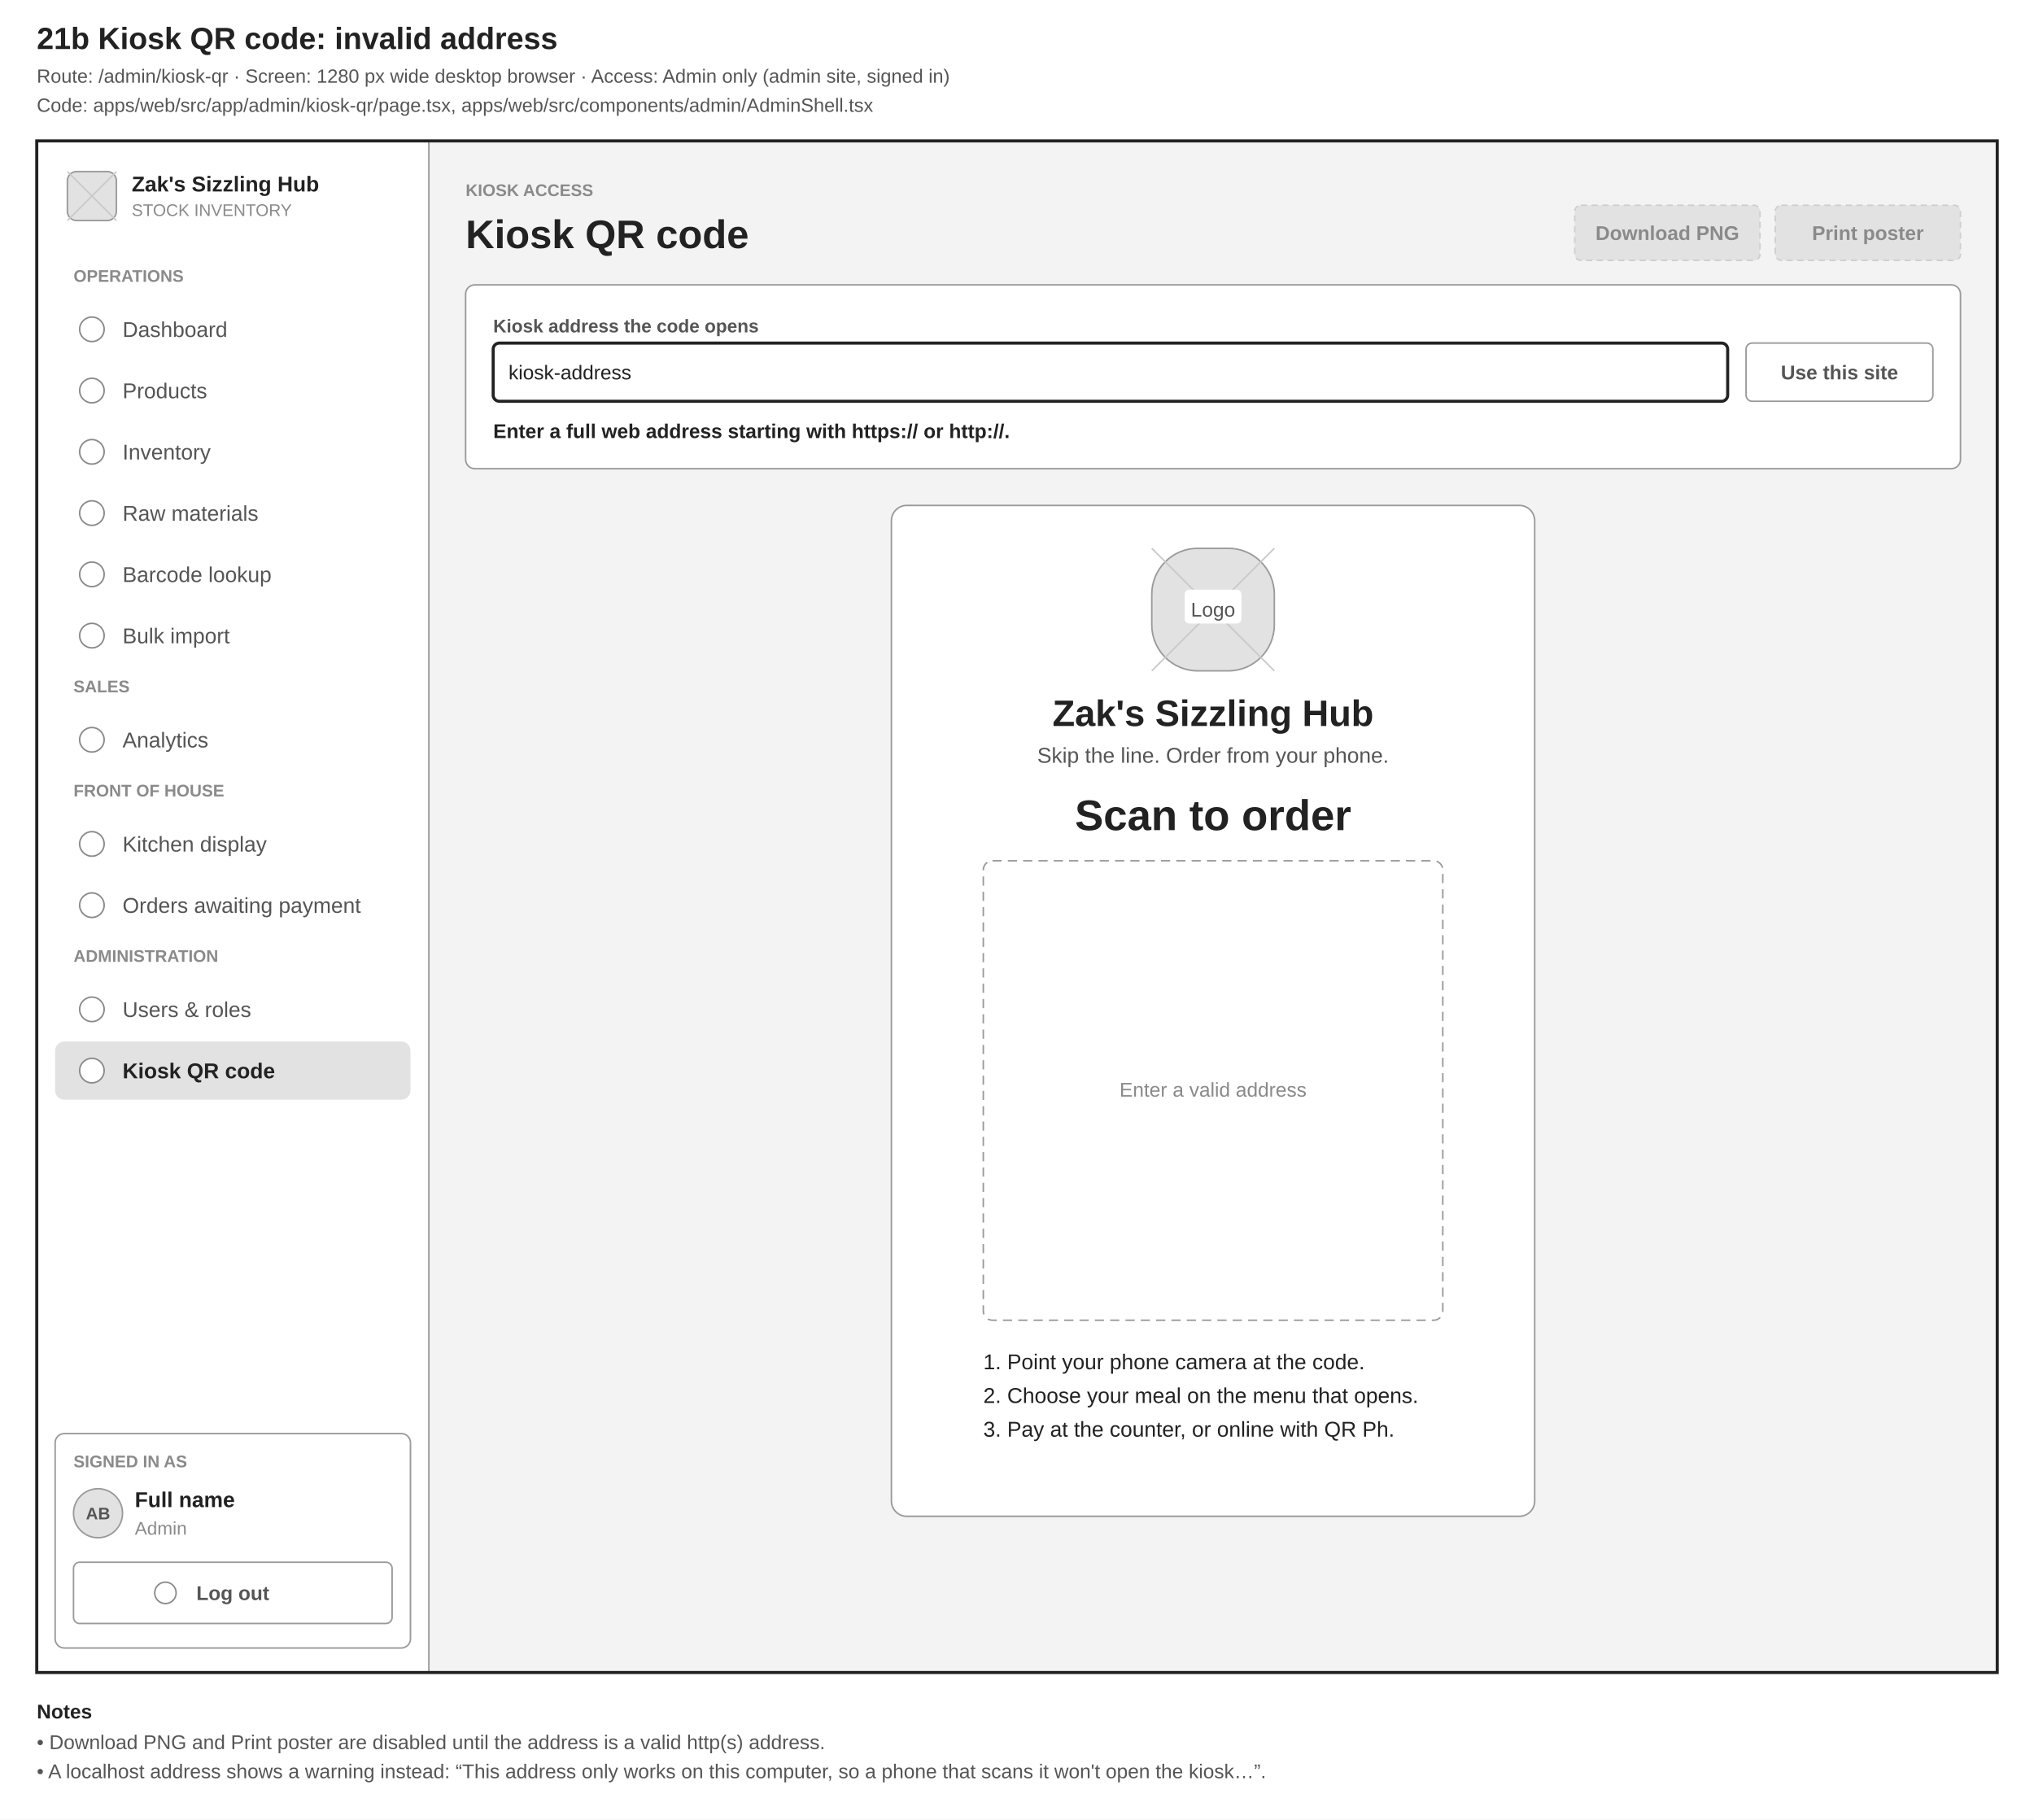
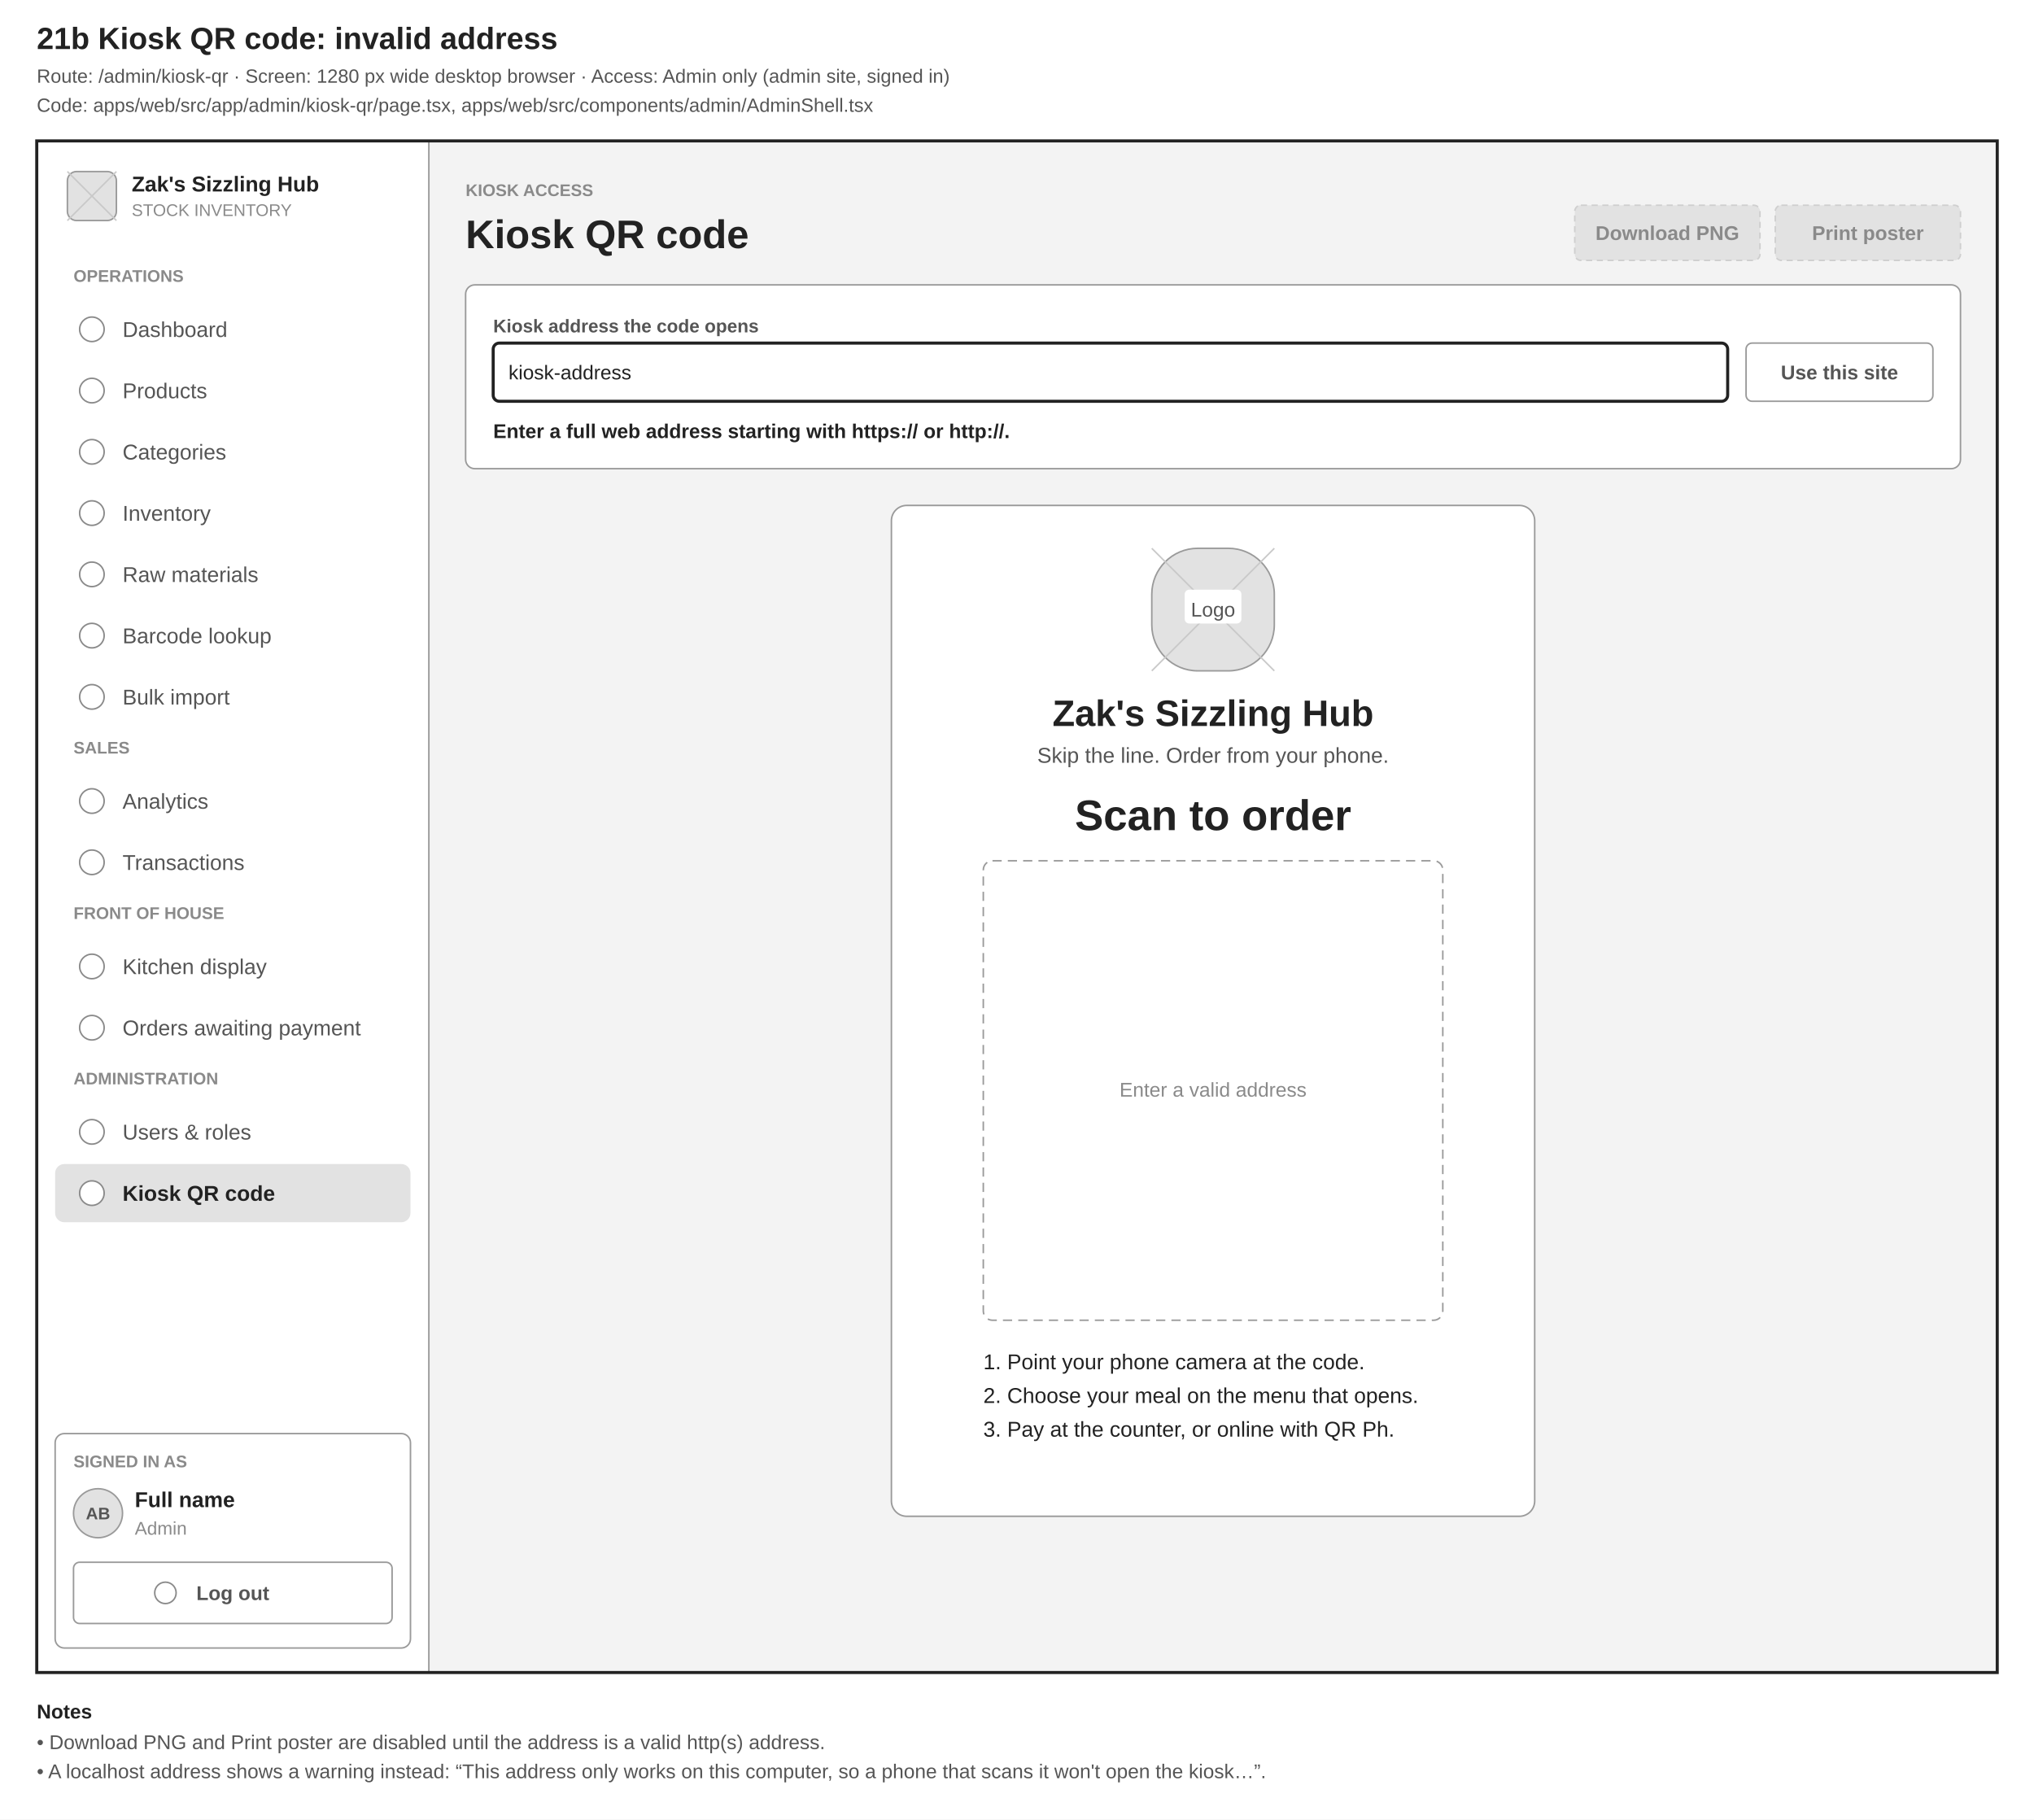
<svg xmlns="http://www.w3.org/2000/svg" width="1328" height="1188" viewBox="0 0 1328 1188">
  <rect x="0" y="0" width="1328" height="1188" fill="#ffffff" />
  <text x="24" y="32" font-family="Arial, Helvetica, sans-serif" font-size="20" font-weight="700" fill="#222222">21b  Kiosk QR code: invalid address</text>
  <text x="24" y="54" font-family="Arial, Helvetica, sans-serif" font-size="12.5" fill="#555555">Route: /admin/kiosk-qr   ·   Screen: 1280 px wide desktop browser   ·   Access: Admin only (admin site, signed in)</text>
  <text x="24" y="73" font-family="Arial, Helvetica, sans-serif" font-size="12.5" fill="#555555">Code: apps/web/src/app/admin/kiosk-qr/page.tsx, apps/web/src/components/admin/AdminShell.tsx</text>
  <text x="24" y="1122" font-family="Arial, Helvetica, sans-serif" font-size="13" font-weight="700" fill="#222222">Notes</text>
  <text x="24" y="1142" font-family="Arial, Helvetica, sans-serif" font-size="13" fill="#555555" xml:space="preserve">• Download PNG and Print poster are disabled until the address is a valid http(s) address.</text>
  <text x="24" y="1161" font-family="Arial, Helvetica, sans-serif" font-size="13" fill="#555555" xml:space="preserve">• A localhost address shows a warning instead: “This address only works on this computer, so a phone that scans it won't open the kiosk…”.</text>
  <g transform="translate(24,92)">
    <clipPath id="frame">
      <rect x="0" y="0" width="1280" height="1000" />
    </clipPath>
    <g clip-path="url(#frame)">
      <rect x="0" y="0" width="1280" height="1000" fill="#ffffff" />
      <rect x="0" y="0" width="1280" height="1000" rx="0" fill="#f3f3f3" stroke="none" />
      <rect x="0" y="0" width="256" height="1000" rx="0" fill="#ffffff" stroke="none" />
      <line x1="256" y1="0" x2="256" y2="1000" stroke="#9a9a9a" stroke-width="1" />
      <rect x="20" y="20" width="32" height="32" rx="6" fill="#e2e2e2" stroke="#9a9a9a" stroke-width="1" />
      <line x1="20" y1="20" x2="52" y2="52" stroke="#c9c9c9" stroke-width="1" />
      <line x1="52" y1="20" x2="20" y2="52" stroke="#c9c9c9" stroke-width="1" />
      <text x="62" y="33" font-family="Arial, Helvetica, sans-serif" font-size="14" font-weight="700" text-anchor="start" fill="#222222">Zak's Sizzling Hub</text>
      <text x="62" y="49" font-family="Arial, Helvetica, sans-serif" font-size="11" font-weight="400" text-anchor="start" fill="#8a8a8a">STOCK INVENTORY</text>
      <text x="24" y="92" font-family="Arial, Helvetica, sans-serif" font-size="11" font-weight="700" text-anchor="start" fill="#8a8a8a">OPERATIONS</text>
      <circle cx="36" cy="123" r="8" fill="#ffffff" stroke="#8a8a8a" stroke-width="1" />
      <text x="56" y="128" font-family="Arial, Helvetica, sans-serif" font-size="14" font-weight="400" text-anchor="start" fill="#555555">Dashboard</text>
      <circle cx="36" cy="163" r="8" fill="#ffffff" stroke="#8a8a8a" stroke-width="1" />
      <text x="56" y="168" font-family="Arial, Helvetica, sans-serif" font-size="14" font-weight="400" text-anchor="start" fill="#555555">Products</text>
      <circle cx="36" cy="203" r="8" fill="#ffffff" stroke="#8a8a8a" stroke-width="1" />
-       <text x="56" y="208" font-family="Arial, Helvetica, sans-serif" font-size="14" font-weight="400" text-anchor="start" fill="#555555">Inventory</text>
+       <text x="56" y="208" font-family="Arial, Helvetica, sans-serif" font-size="14" font-weight="400" text-anchor="start" fill="#555555">Categories</text>
      <circle cx="36" cy="243" r="8" fill="#ffffff" stroke="#8a8a8a" stroke-width="1" />
-       <text x="56" y="248" font-family="Arial, Helvetica, sans-serif" font-size="14" font-weight="400" text-anchor="start" fill="#555555">Raw materials</text>
+       <text x="56" y="248" font-family="Arial, Helvetica, sans-serif" font-size="14" font-weight="400" text-anchor="start" fill="#555555">Inventory</text>
      <circle cx="36" cy="283" r="8" fill="#ffffff" stroke="#8a8a8a" stroke-width="1" />
-       <text x="56" y="288" font-family="Arial, Helvetica, sans-serif" font-size="14" font-weight="400" text-anchor="start" fill="#555555">Barcode lookup</text>
+       <text x="56" y="288" font-family="Arial, Helvetica, sans-serif" font-size="14" font-weight="400" text-anchor="start" fill="#555555">Raw materials</text>
      <circle cx="36" cy="323" r="8" fill="#ffffff" stroke="#8a8a8a" stroke-width="1" />
-       <text x="56" y="328" font-family="Arial, Helvetica, sans-serif" font-size="14" font-weight="400" text-anchor="start" fill="#555555">Bulk import</text>
-       <text x="24" y="360" font-family="Arial, Helvetica, sans-serif" font-size="11" font-weight="700" text-anchor="start" fill="#8a8a8a">SALES</text>
-       <circle cx="36" cy="391" r="8" fill="#ffffff" stroke="#8a8a8a" stroke-width="1" />
-       <text x="56" y="396" font-family="Arial, Helvetica, sans-serif" font-size="14" font-weight="400" text-anchor="start" fill="#555555">Analytics</text>
-       <text x="24" y="428" font-family="Arial, Helvetica, sans-serif" font-size="11" font-weight="700" text-anchor="start" fill="#8a8a8a">FRONT OF HOUSE</text>
-       <circle cx="36" cy="459" r="8" fill="#ffffff" stroke="#8a8a8a" stroke-width="1" />
-       <text x="56" y="464" font-family="Arial, Helvetica, sans-serif" font-size="14" font-weight="400" text-anchor="start" fill="#555555">Kitchen display</text>
-       <circle cx="36" cy="499" r="8" fill="#ffffff" stroke="#8a8a8a" stroke-width="1" />
-       <text x="56" y="504" font-family="Arial, Helvetica, sans-serif" font-size="14" font-weight="400" text-anchor="start" fill="#555555">Orders awaiting payment</text>
-       <text x="24" y="536" font-family="Arial, Helvetica, sans-serif" font-size="11" font-weight="700" text-anchor="start" fill="#8a8a8a">ADMINISTRATION</text>
-       <circle cx="36" cy="567" r="8" fill="#ffffff" stroke="#8a8a8a" stroke-width="1" />
-       <text x="56" y="572" font-family="Arial, Helvetica, sans-serif" font-size="14" font-weight="400" text-anchor="start" fill="#555555">Users &amp; roles</text>
-       <rect x="12" y="588" width="232" height="38" rx="6" fill="#e2e2e2" stroke="none" />
-       <circle cx="36" cy="607" r="8" fill="#ffffff" stroke="#8a8a8a" stroke-width="1" />
-       <text x="56" y="612" font-family="Arial, Helvetica, sans-serif" font-size="14" font-weight="700" text-anchor="start" fill="#222222">Kiosk QR code</text>
+       <text x="56" y="328" font-family="Arial, Helvetica, sans-serif" font-size="14" font-weight="400" text-anchor="start" fill="#555555">Barcode lookup</text>
+       <circle cx="36" cy="363" r="8" fill="#ffffff" stroke="#8a8a8a" stroke-width="1" />
+       <text x="56" y="368" font-family="Arial, Helvetica, sans-serif" font-size="14" font-weight="400" text-anchor="start" fill="#555555">Bulk import</text>
+       <text x="24" y="400" font-family="Arial, Helvetica, sans-serif" font-size="11" font-weight="700" text-anchor="start" fill="#8a8a8a">SALES</text>
+       <circle cx="36" cy="431" r="8" fill="#ffffff" stroke="#8a8a8a" stroke-width="1" />
+       <text x="56" y="436" font-family="Arial, Helvetica, sans-serif" font-size="14" font-weight="400" text-anchor="start" fill="#555555">Analytics</text>
+       <circle cx="36" cy="471" r="8" fill="#ffffff" stroke="#8a8a8a" stroke-width="1" />
+       <text x="56" y="476" font-family="Arial, Helvetica, sans-serif" font-size="14" font-weight="400" text-anchor="start" fill="#555555">Transactions</text>
+       <text x="24" y="508" font-family="Arial, Helvetica, sans-serif" font-size="11" font-weight="700" text-anchor="start" fill="#8a8a8a">FRONT OF HOUSE</text>
+       <circle cx="36" cy="539" r="8" fill="#ffffff" stroke="#8a8a8a" stroke-width="1" />
+       <text x="56" y="544" font-family="Arial, Helvetica, sans-serif" font-size="14" font-weight="400" text-anchor="start" fill="#555555">Kitchen display</text>
+       <circle cx="36" cy="579" r="8" fill="#ffffff" stroke="#8a8a8a" stroke-width="1" />
+       <text x="56" y="584" font-family="Arial, Helvetica, sans-serif" font-size="14" font-weight="400" text-anchor="start" fill="#555555">Orders awaiting payment</text>
+       <text x="24" y="616" font-family="Arial, Helvetica, sans-serif" font-size="11" font-weight="700" text-anchor="start" fill="#8a8a8a">ADMINISTRATION</text>
+       <circle cx="36" cy="647" r="8" fill="#ffffff" stroke="#8a8a8a" stroke-width="1" />
+       <text x="56" y="652" font-family="Arial, Helvetica, sans-serif" font-size="14" font-weight="400" text-anchor="start" fill="#555555">Users &amp; roles</text>
+       <rect x="12" y="668" width="232" height="38" rx="6" fill="#e2e2e2" stroke="none" />
+       <circle cx="36" cy="687" r="8" fill="#ffffff" stroke="#8a8a8a" stroke-width="1" />
+       <text x="56" y="692" font-family="Arial, Helvetica, sans-serif" font-size="14" font-weight="700" text-anchor="start" fill="#222222">Kiosk QR code</text>
      <rect x="12" y="844" width="232" height="140" rx="6" fill="#ffffff" stroke="#9a9a9a" stroke-width="1" />
      <text x="24" y="866" font-family="Arial, Helvetica, sans-serif" font-size="11" font-weight="700" text-anchor="start" fill="#8a8a8a">SIGNED IN AS</text>
      <circle cx="40" cy="896" r="16" fill="#e2e2e2" stroke="#9a9a9a" stroke-width="1" />
      <text x="40" y="900" font-family="Arial, Helvetica, sans-serif" font-size="11" font-weight="700" text-anchor="middle" fill="#555555">AB</text>
      <text x="64" y="892" font-family="Arial, Helvetica, sans-serif" font-size="14" font-weight="700" text-anchor="start" fill="#222222">Full name</text>
      <text x="64" y="910" font-family="Arial, Helvetica, sans-serif" font-size="12" font-weight="400" text-anchor="start" fill="#8a8a8a">Admin</text>
      <rect x="24" y="928" width="208" height="40" rx="4" fill="#ffffff" stroke="#9a9a9a" stroke-width="1" />
      <text x="128.0" y="952.68" font-family="Arial, Helvetica, sans-serif" font-size="13" font-weight="700" text-anchor="middle" fill="#555555">Log out</text>
      <circle cx="84" cy="948" r="7" fill="#ffffff" stroke="#8a8a8a" stroke-width="1" />
      <text x="280" y="36" font-family="Arial, Helvetica, sans-serif" font-size="11" font-weight="700" text-anchor="start" fill="#8a8a8a">KIOSK ACCESS</text>
      <text x="280" y="70" font-family="Arial, Helvetica, sans-serif" font-size="26" font-weight="700" text-anchor="start" fill="#222222">Kiosk QR code</text>
      <rect x="1135.08" y="42" width="120.92" height="36" rx="4" fill="#e2e2e2" stroke="#cfcfcf" stroke-width="1" stroke-dasharray="4 3" />
      <text x="1195.54" y="64.68" font-family="Arial, Helvetica, sans-serif" font-size="13" font-weight="700" text-anchor="middle" fill="#8a8a8a">Print poster</text>
      <rect x="1004.16" y="42" width="120.92" height="36" rx="4" fill="#e2e2e2" stroke="#cfcfcf" stroke-width="1" stroke-dasharray="4 3" />
      <text x="1064.62" y="64.68" font-family="Arial, Helvetica, sans-serif" font-size="13" font-weight="700" text-anchor="middle" fill="#8a8a8a">Download PNG</text>
      <rect x="280" y="94" width="976" height="120" rx="6" fill="#ffffff" stroke="#9a9a9a" stroke-width="1" />
      <text x="298" y="125" font-family="Arial, Helvetica, sans-serif" font-size="12" font-weight="700" text-anchor="start" fill="#555555">Kiosk address the code opens</text>
      <rect x="298" y="132" width="806" height="38" rx="4" fill="#ffffff" stroke="#222222" stroke-width="2" />
      <text x="308" y="155.68" font-family="Arial, Helvetica, sans-serif" font-size="13" font-weight="400" text-anchor="start" fill="#222222">kiosk-address</text>
      <rect x="1116" y="132" width="122" height="38" rx="4" fill="#ffffff" stroke="#9a9a9a" stroke-width="1" />
      <text x="1177.0" y="155.68" font-family="Arial, Helvetica, sans-serif" font-size="13" font-weight="700" text-anchor="middle" fill="#555555">Use this site</text>
      <text x="298" y="194" font-family="Arial, Helvetica, sans-serif" font-size="13" font-weight="700" text-anchor="start" fill="#222222">Enter a full web address starting with https:// or http://.</text>
      <rect x="558.0" y="238" width="420" height="660" rx="10" fill="#ffffff" stroke="#9a9a9a" stroke-width="1" />
      <rect x="728.0" y="266" width="80" height="80" rx="30" fill="#e2e2e2" stroke="#9a9a9a" stroke-width="1" />
      <line x1="728.0" y1="266" x2="808.0" y2="346" stroke="#c9c9c9" stroke-width="1" />
      <line x1="808.0" y1="266" x2="728.0" y2="346" stroke="#c9c9c9" stroke-width="1" />
      <rect x="749.48" y="293.0" width="37.04" height="22.1" rx="3" fill="#ffffff" stroke="none" stroke-width="1" />
      <text x="768.0" y="310.55" font-family="Arial, Helvetica, sans-serif" font-size="13" font-weight="400" text-anchor="middle" fill="#555555">Logo</text>
      <text x="768.0" y="382" font-family="Arial, Helvetica, sans-serif" font-size="24" font-weight="700" text-anchor="middle" fill="#222222">Zak's Sizzling Hub</text>
      <text x="768.0" y="406" font-family="Arial, Helvetica, sans-serif" font-size="14" font-weight="400" text-anchor="middle" fill="#555555">Skip the line. Order from your phone.</text>
      <text x="768.0" y="450" font-family="Arial, Helvetica, sans-serif" font-size="28" font-weight="700" text-anchor="middle" fill="#222222">Scan to order</text>
      <rect x="618.0" y="470" width="300" height="300" rx="6" fill="#ffffff" stroke="#9a9a9a" stroke-width="1" stroke-dasharray="6 4" />
      <text x="768.0" y="624" font-family="Arial, Helvetica, sans-serif" font-size="13" font-weight="400" text-anchor="middle" fill="#8a8a8a">Enter a valid address</text>
      <text x="618.0" y="802" font-family="Arial, Helvetica, sans-serif" font-size="14" font-weight="400" text-anchor="start" fill="#222222">1. Point your phone camera at the code.</text>
      <text x="618.0" y="824" font-family="Arial, Helvetica, sans-serif" font-size="14" font-weight="400" text-anchor="start" fill="#222222">2. Choose your meal on the menu that opens.</text>
      <text x="618.0" y="846" font-family="Arial, Helvetica, sans-serif" font-size="14" font-weight="400" text-anchor="start" fill="#222222">3. Pay at the counter, or online with QR Ph.</text>
    </g>
    <rect x="0" y="0" width="1280" height="1000" fill="none" stroke="#222222" stroke-width="2" />
  </g>
</svg>
